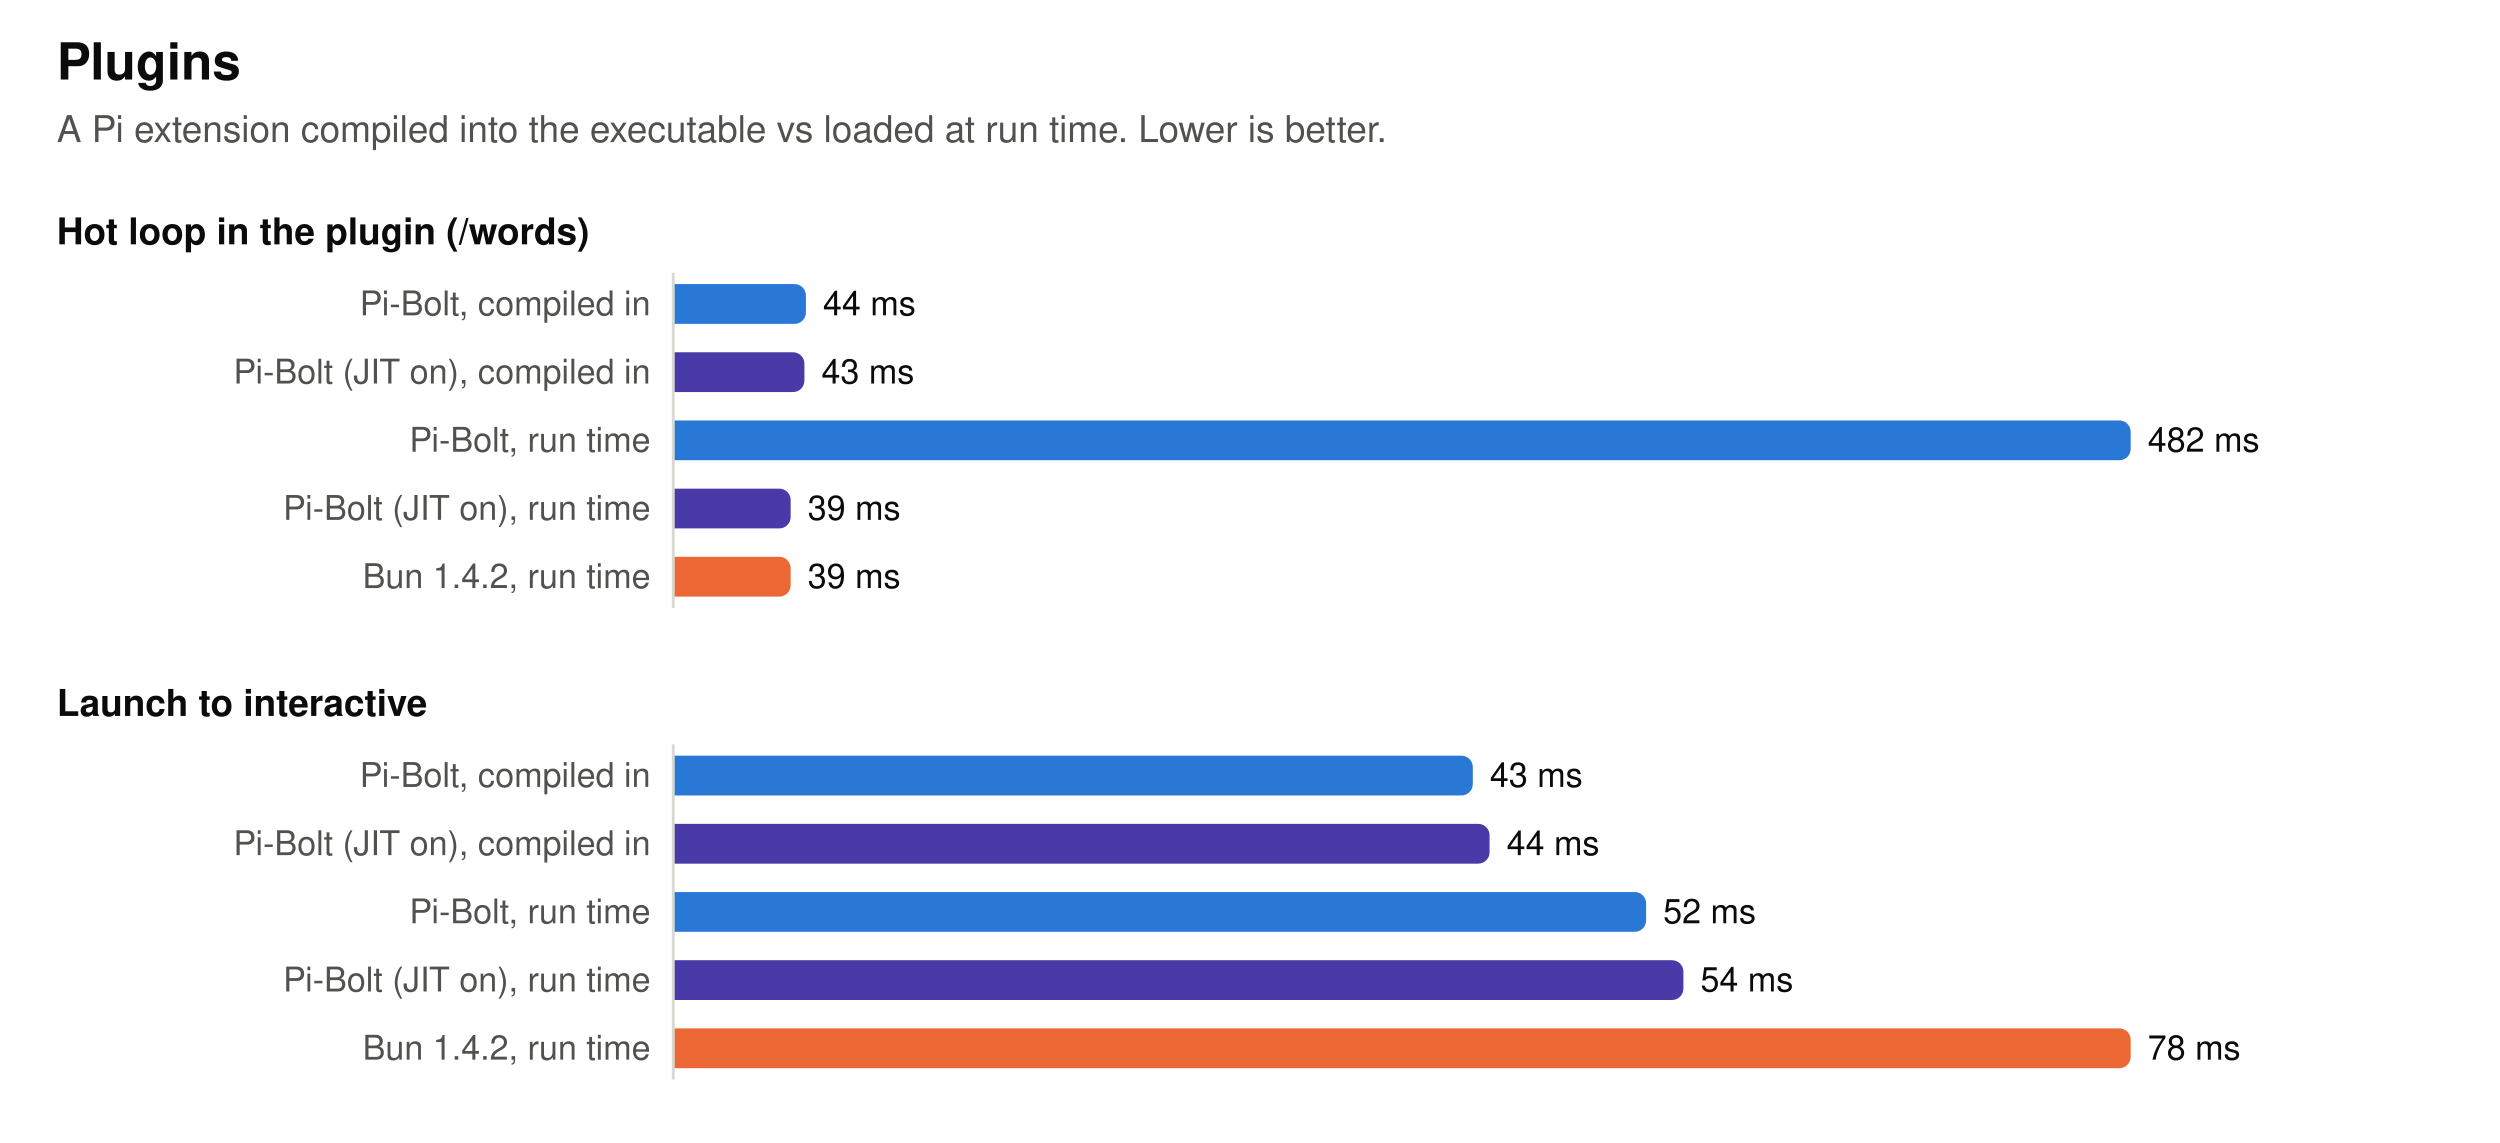
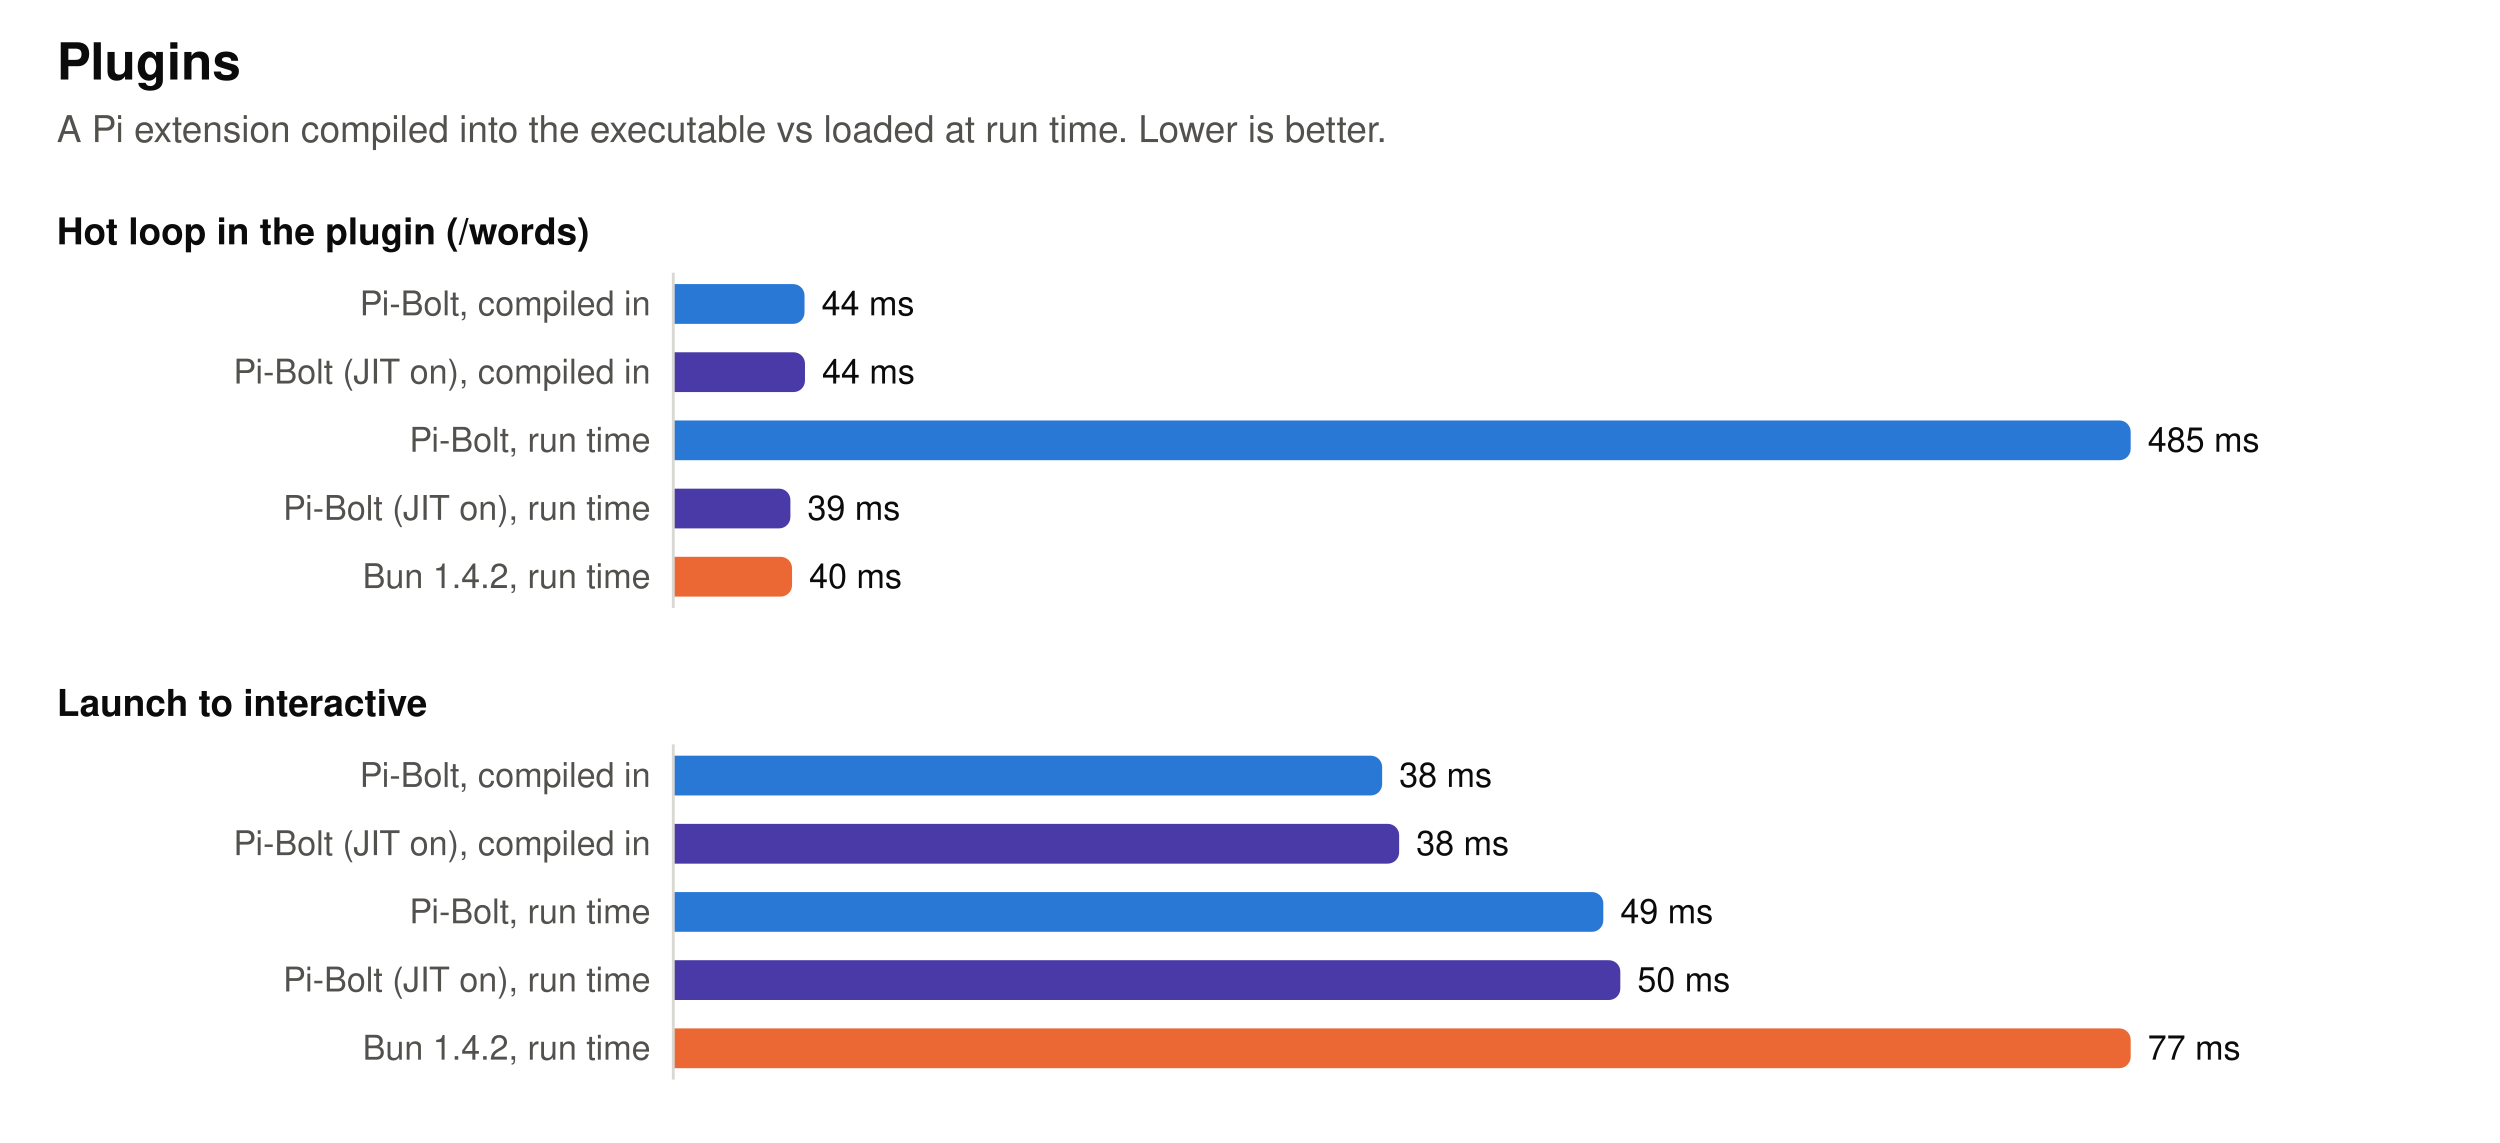
<svg xmlns="http://www.w3.org/2000/svg" width="880" height="402" viewBox="0 0 880 402" role="img" aria-label="Plugins: A Pi extension compiled into the executable vs loaded at run time. Lower is better.">
  <style>text{font-family:-apple-system, BlinkMacSystemFont, 'Segoe UI', Helvetica, Arial, sans-serif;font-variant-numeric:tabular-nums}</style>
  <text x="20" y="28" font-size="18" font-weight="600" fill="#0b0b0b">Plugins</text>
  <text x="20" y="50" font-size="13" fill="#52514e">A Pi extension compiled into the executable vs loaded at run time. Lower is better.</text>
  <text x="20" y="86" font-size="13" font-weight="600" fill="#0b0b0b">Hot loop in the plugin (/words)</text>
  <text x="229" y="111" font-size="12" text-anchor="end" fill="#52514e">Pi-Bolt, compiled in</text>
-   <path d="M237,100 h42.685 a4,4 0 0 1 4,4 v6 a4,4 0 0 1 -4,4 h-42.685 z" fill="#2a78d6" />
-   <text x="289.685" y="111" font-size="12" fill="#0b0b0b">44 ms</text>
+   <path d="M237,100 h42.194 a4,4 0 0 1 4,4 v6 a4,4 0 0 1 -4,4 h-42.194 z" fill="#2a78d6" />
+   <text x="289.194" y="111" font-size="12" fill="#0b0b0b">44 ms</text>
  <text x="229" y="135" font-size="12" text-anchor="end" fill="#52514e">Pi-Bolt (JIT on), compiled in</text>
-   <path d="M237,124 h42.153 a4,4 0 0 1 4,4 v6 a4,4 0 0 1 -4,4 h-42.153 z" fill="#4a3aa7" />
-   <text x="289.153" y="135" font-size="12" fill="#0b0b0b">43 ms</text>
+   <path d="M237,124 h42.353 a4,4 0 0 1 4,4 v6 a4,4 0 0 1 -4,4 h-42.353 z" fill="#4a3aa7" />
+   <text x="289.353" y="135" font-size="12" fill="#0b0b0b">44 ms</text>
  <text x="229" y="159" font-size="12" text-anchor="end" fill="#52514e">Pi-Bolt, run time</text>
  <path d="M237,148 h509.0 a4,4 0 0 1 4,4 v6 a4,4 0 0 1 -4,4 h-509.0 z" fill="#2a78d6" />
-   <text x="756.0" y="159" font-size="12" fill="#0b0b0b">482 ms</text>
+   <text x="756.0" y="159" font-size="12" fill="#0b0b0b">485 ms</text>
  <text x="229" y="183" font-size="12" text-anchor="end" fill="#52514e">Pi-Bolt (JIT on), run time</text>
-   <path d="M237,172 h37.314 a4,4 0 0 1 4,4 v6 a4,4 0 0 1 -4,4 h-37.314 z" fill="#4a3aa7" />
-   <text x="284.314" y="183" font-size="12" fill="#0b0b0b">39 ms</text>
+   <path d="M237,172 h37.22 a4,4 0 0 1 4,4 v6 a4,4 0 0 1 -4,4 h-37.22 z" fill="#4a3aa7" />
+   <text x="284.22" y="183" font-size="12" fill="#0b0b0b">39 ms</text>
  <text x="229" y="207" font-size="12" text-anchor="end" fill="#52514e">Bun 1.4.2, run time</text>
-   <path d="M237,196 h37.314 a4,4 0 0 1 4,4 v6 a4,4 0 0 1 -4,4 h-37.314 z" fill="#eb6834" />
-   <text x="284.314" y="207" font-size="12" fill="#0b0b0b">39 ms</text>
+   <path d="M237,196 h37.802 a4,4 0 0 1 4,4 v6 a4,4 0 0 1 -4,4 h-37.802 z" fill="#eb6834" />
+   <text x="284.802" y="207" font-size="12" fill="#0b0b0b">40 ms</text>
  <line x1="237" y1="96" x2="237" y2="214" stroke="#d9d8d3" />
  <text x="20" y="252" font-size="13" font-weight="600" fill="#0b0b0b">Launch to interactive</text>
  <text x="229" y="277" font-size="12" text-anchor="end" fill="#52514e">Pi-Bolt, compiled in</text>
-   <path d="M237,266 h277.428 a4,4 0 0 1 4,4 v6 a4,4 0 0 1 -4,4 h-277.428 z" fill="#2a78d6" />
-   <text x="524.428" y="277" font-size="12" fill="#0b0b0b">43 ms</text>
+   <path d="M237,266 h245.514 a4,4 0 0 1 4,4 v6 a4,4 0 0 1 -4,4 h-245.514 z" fill="#2a78d6" />
+   <text x="492.514" y="277" font-size="12" fill="#0b0b0b">38 ms</text>
  <text x="229" y="301" font-size="12" text-anchor="end" fill="#52514e">Pi-Bolt (JIT on), compiled in</text>
-   <path d="M237,290 h283.332 a4,4 0 0 1 4,4 v6 a4,4 0 0 1 -4,4 h-283.332 z" fill="#4a3aa7" />
-   <text x="530.332" y="301" font-size="12" fill="#0b0b0b">44 ms</text>
+   <path d="M237,290 h251.502 a4,4 0 0 1 4,4 v6 a4,4 0 0 1 -4,4 h-251.502 z" fill="#4a3aa7" />
+   <text x="498.502" y="301" font-size="12" fill="#0b0b0b">38 ms</text>
  <text x="229" y="325" font-size="12" text-anchor="end" fill="#52514e">Pi-Bolt, run time</text>
-   <path d="M237,314 h338.437 a4,4 0 0 1 4,4 v6 a4,4 0 0 1 -4,4 h-338.437 z" fill="#2a78d6" />
-   <text x="585.437" y="325" font-size="12" fill="#0b0b0b">52 ms</text>
+   <path d="M237,314 h323.362 a4,4 0 0 1 4,4 v6 a4,4 0 0 1 -4,4 h-323.362 z" fill="#2a78d6" />
+   <text x="570.362" y="325" font-size="12" fill="#0b0b0b">49 ms</text>
  <text x="229" y="349" font-size="12" text-anchor="end" fill="#52514e">Pi-Bolt (JIT on), run time</text>
-   <path d="M237,338 h351.558 a4,4 0 0 1 4,4 v6 a4,4 0 0 1 -4,4 h-351.558 z" fill="#4a3aa7" />
-   <text x="598.558" y="349" font-size="12" fill="#0b0b0b">54 ms</text>
+   <path d="M237,338 h329.35 a4,4 0 0 1 4,4 v6 a4,4 0 0 1 -4,4 h-329.35 z" fill="#4a3aa7" />
+   <text x="576.35" y="349" font-size="12" fill="#0b0b0b">50 ms</text>
  <text x="229" y="373" font-size="12" text-anchor="end" fill="#52514e">Bun 1.4.2, run time</text>
  <path d="M237,362 h509.0 a4,4 0 0 1 4,4 v6 a4,4 0 0 1 -4,4 h-509.0 z" fill="#eb6834" />
-   <text x="756.0" y="373" font-size="12" fill="#0b0b0b">78 ms</text>
+   <text x="756.0" y="373" font-size="12" fill="#0b0b0b">77 ms</text>
  <line x1="237" y1="262" x2="237" y2="380" stroke="#d9d8d3" />
</svg>
